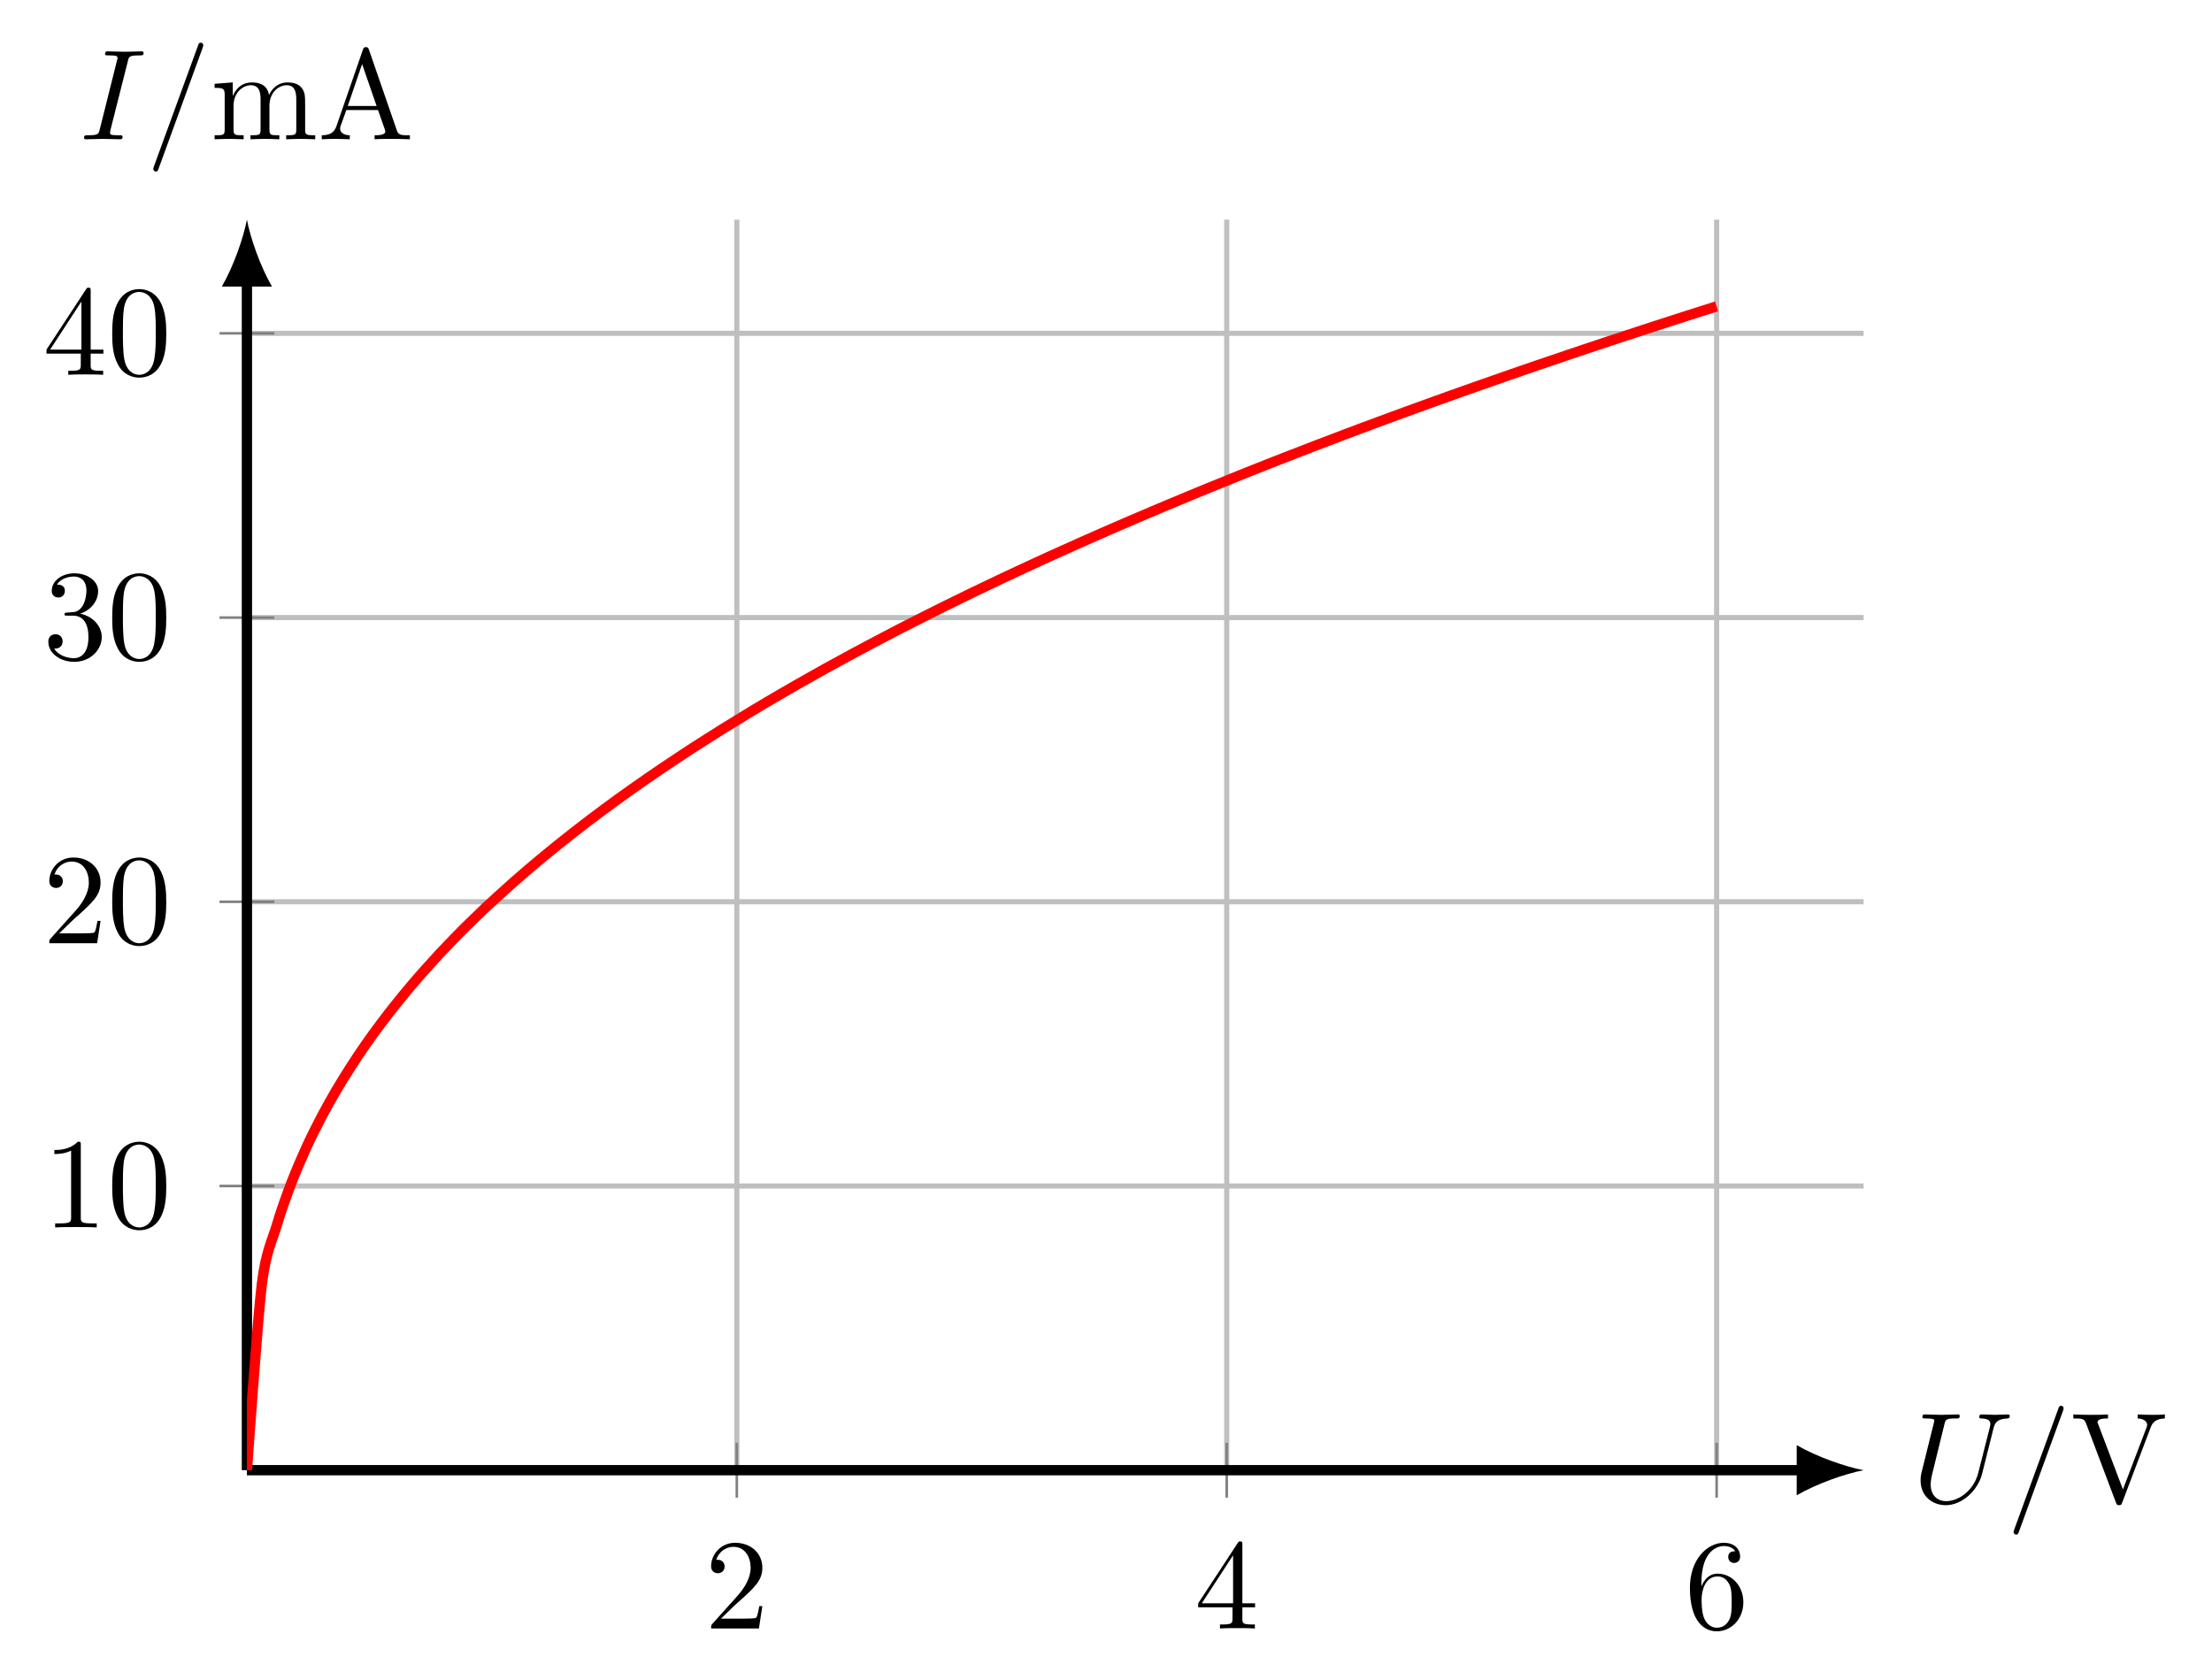
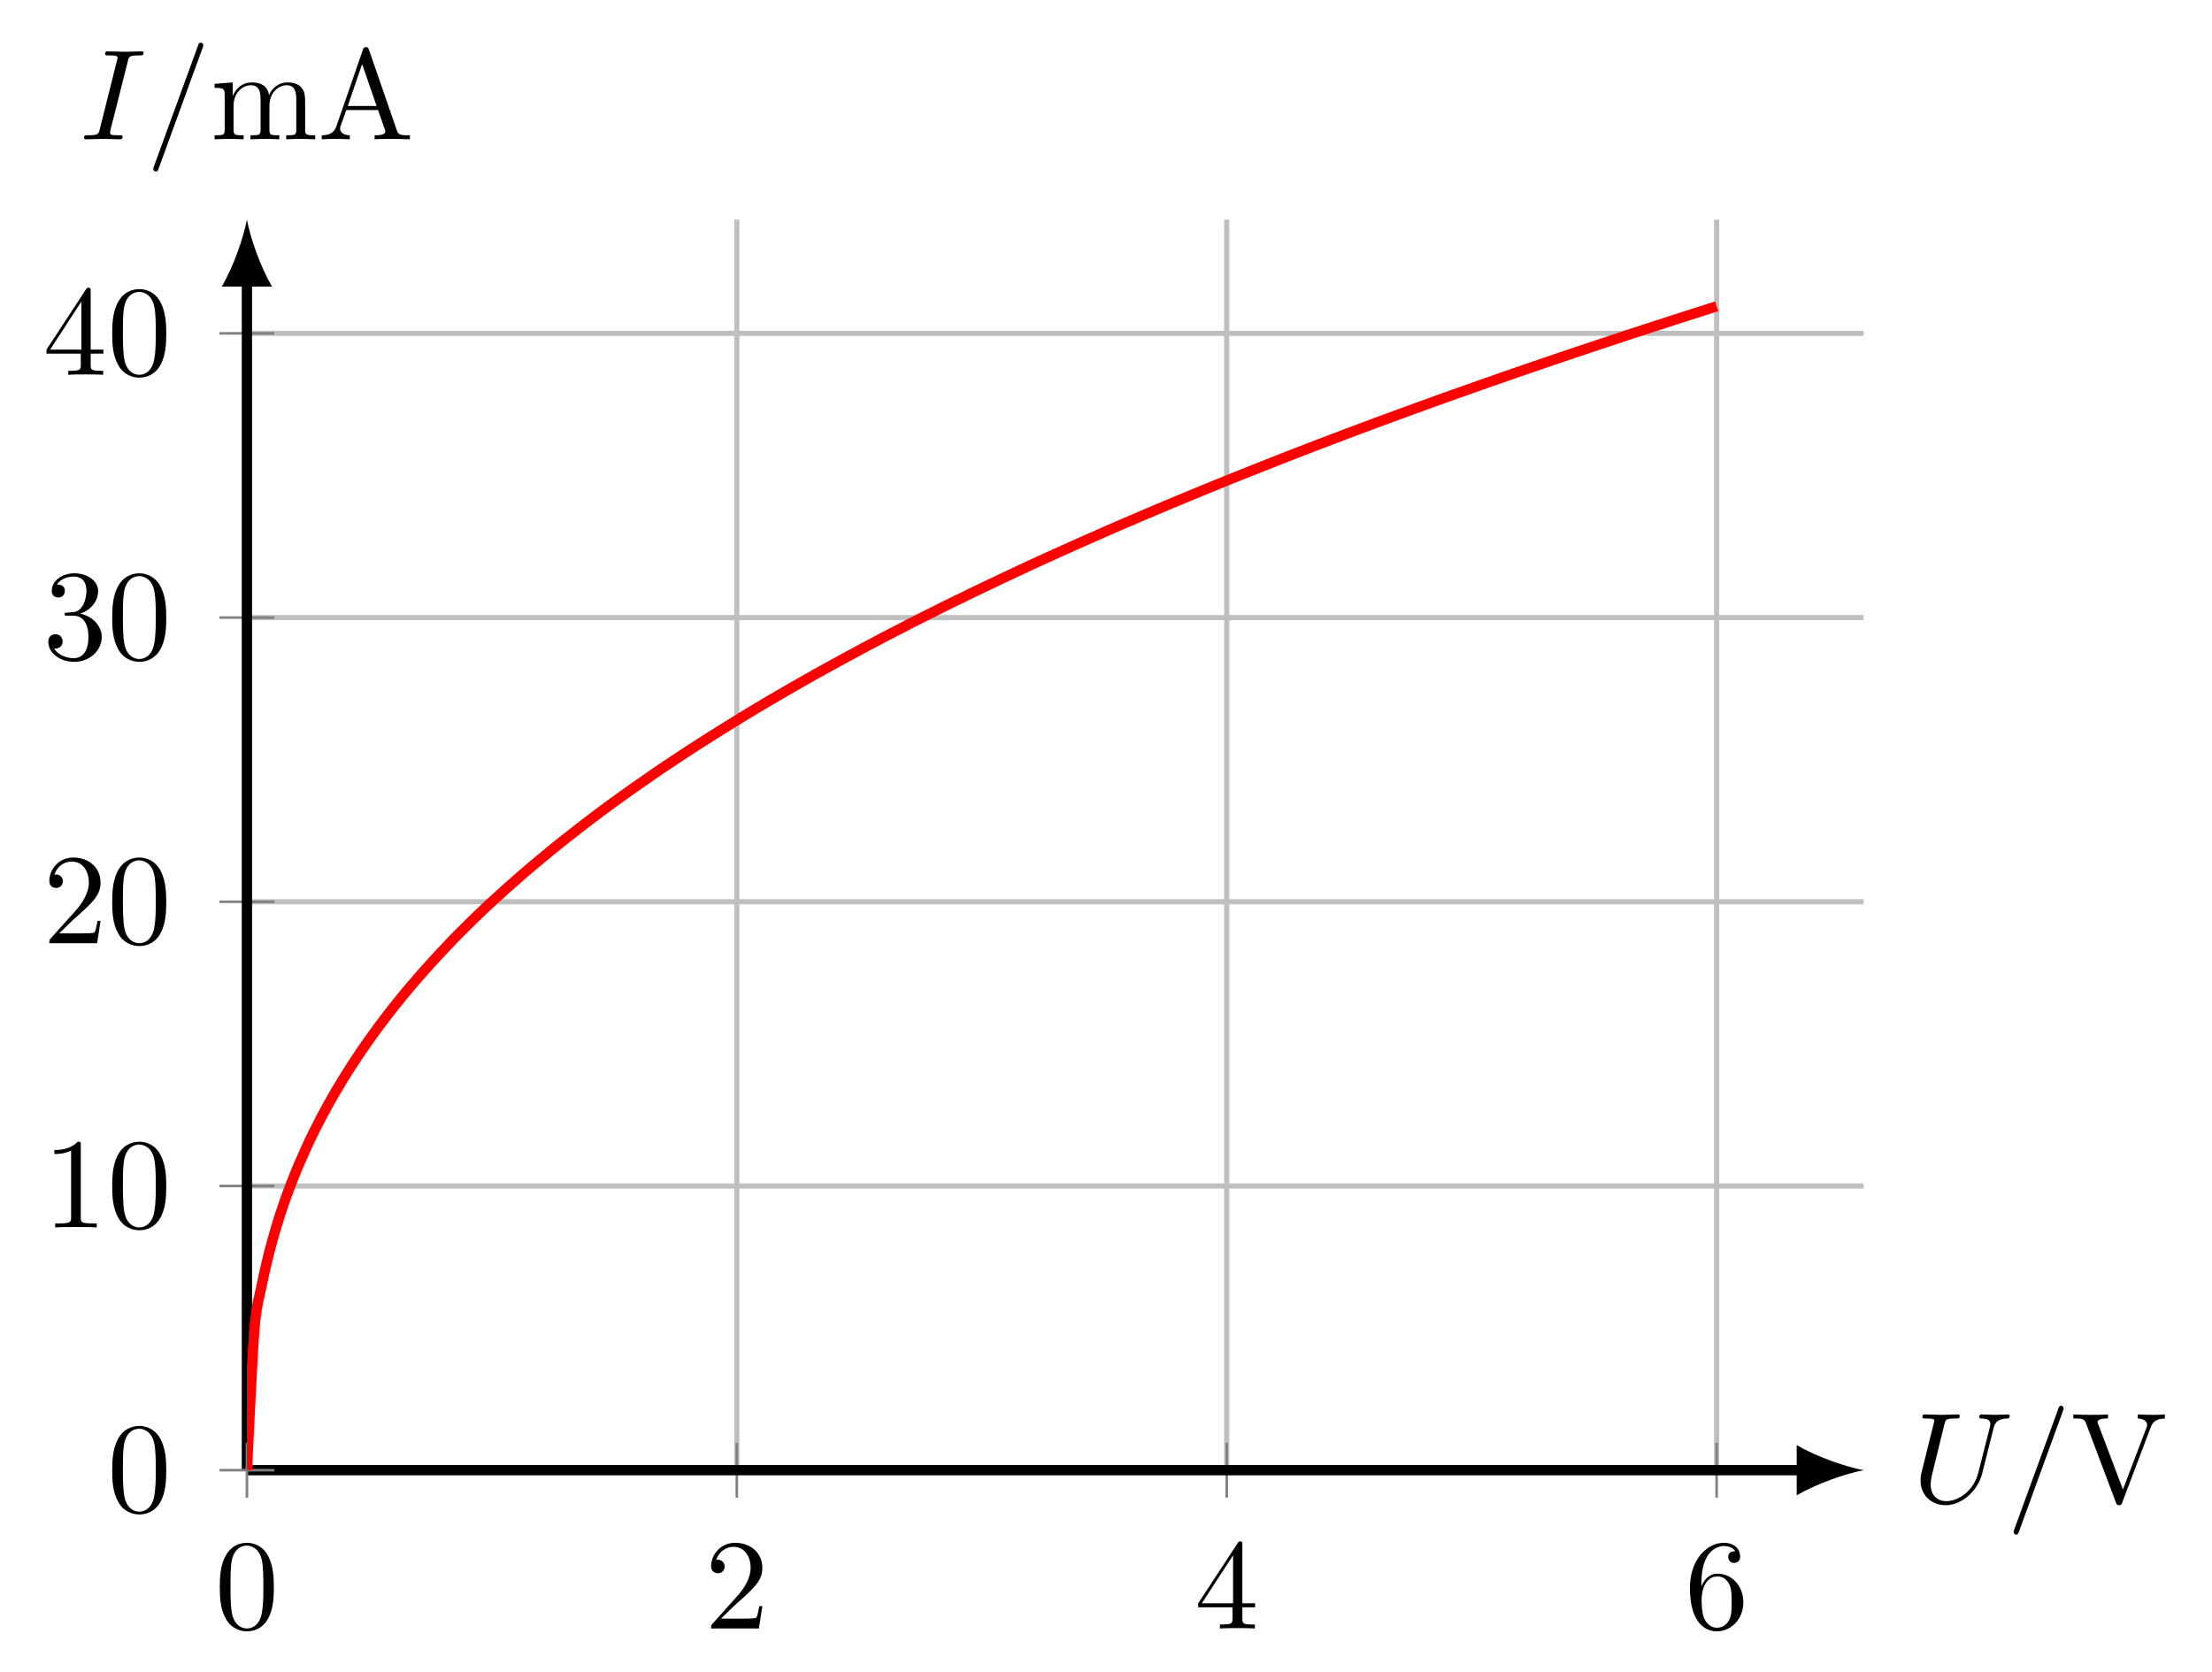
<svg xmlns="http://www.w3.org/2000/svg" xmlns:xlink="http://www.w3.org/1999/xlink" width="171.364pt" height="129.502pt" viewBox="0 0 171.364 129.502" version="1.1">
  <defs>
    <g>
      <symbol overflow="visible" id="glyph0-0">
        <path style="stroke:none;" d="" />
      </symbol>
      <symbol overflow="visible" id="glyph0-1">
        <path style="stroke:none;" d="M 1.266 -0.766 L 2.328 -1.797 C 3.875 -3.172 4.469 -3.703 4.469 -4.703 C 4.469 -5.844 3.578 -6.641 2.359 -6.641 C 1.234 -6.641 0.5 -5.719 0.5 -4.828 C 0.5 -4.281 1 -4.281 1.031 -4.281 C 1.203 -4.281 1.547 -4.391 1.547 -4.812 C 1.547 -5.062 1.359 -5.328 1.016 -5.328 C 0.938 -5.328 0.922 -5.328 0.891 -5.312 C 1.109 -5.969 1.656 -6.328 2.234 -6.328 C 3.141 -6.328 3.562 -5.516 3.562 -4.703 C 3.562 -3.906 3.078 -3.125 2.516 -2.5 L 0.609 -0.375 C 0.5 -0.266 0.5 -0.234 0.5 0 L 4.203 0 L 4.469 -1.734 L 4.234 -1.734 C 4.172 -1.438 4.109 -1 4 -0.844 C 3.938 -0.766 3.281 -0.766 3.062 -0.766 Z M 1.266 -0.766 " />
      </symbol>
      <symbol overflow="visible" id="glyph0-2">
        <path style="stroke:none;" d="M 2.938 -1.641 L 2.938 -0.781 C 2.938 -0.422 2.906 -0.312 2.172 -0.312 L 1.969 -0.312 L 1.969 0 C 2.375 -0.031 2.891 -0.031 3.312 -0.031 C 3.734 -0.031 4.25 -0.031 4.672 0 L 4.672 -0.312 L 4.453 -0.312 C 3.719 -0.312 3.703 -0.422 3.703 -0.781 L 3.703 -1.641 L 4.688 -1.641 L 4.688 -1.953 L 3.703 -1.953 L 3.703 -6.484 C 3.703 -6.688 3.703 -6.75 3.531 -6.75 C 3.453 -6.75 3.422 -6.75 3.344 -6.625 L 0.281 -1.953 L 0.281 -1.641 Z M 2.984 -1.953 L 0.562 -1.953 L 2.984 -5.672 Z M 2.984 -1.953 " />
      </symbol>
      <symbol overflow="visible" id="glyph0-3">
        <path style="stroke:none;" d="M 1.312 -3.266 L 1.312 -3.516 C 1.312 -6.031 2.547 -6.391 3.062 -6.391 C 3.297 -6.391 3.719 -6.328 3.938 -5.984 C 3.781 -5.984 3.391 -5.984 3.391 -5.547 C 3.391 -5.234 3.625 -5.078 3.844 -5.078 C 4 -5.078 4.312 -5.172 4.312 -5.562 C 4.312 -6.156 3.875 -6.641 3.047 -6.641 C 1.766 -6.641 0.422 -5.359 0.422 -3.156 C 0.422 -0.484 1.578 0.219 2.5 0.219 C 3.609 0.219 4.562 -0.719 4.562 -2.031 C 4.562 -3.297 3.672 -4.25 2.562 -4.25 C 1.891 -4.25 1.516 -3.75 1.312 -3.266 Z M 2.5 -0.062 C 1.875 -0.062 1.578 -0.656 1.516 -0.812 C 1.328 -1.281 1.328 -2.078 1.328 -2.25 C 1.328 -3.031 1.656 -4.031 2.547 -4.031 C 2.719 -4.031 3.172 -4.031 3.484 -3.406 C 3.656 -3.047 3.656 -2.531 3.656 -2.047 C 3.656 -1.562 3.656 -1.062 3.484 -0.703 C 3.188 -0.109 2.734 -0.062 2.5 -0.062 Z M 2.5 -0.062 " />
      </symbol>
      <symbol overflow="visible" id="glyph0-4">
        <path style="stroke:none;" d="M 2.938 -6.375 C 2.938 -6.625 2.938 -6.641 2.703 -6.641 C 2.078 -6 1.203 -6 0.891 -6 L 0.891 -5.688 C 1.094 -5.688 1.672 -5.688 2.188 -5.953 L 2.188 -0.781 C 2.188 -0.422 2.156 -0.312 1.266 -0.312 L 0.953 -0.312 L 0.953 0 C 1.297 -0.031 2.156 -0.031 2.562 -0.031 C 2.953 -0.031 3.828 -0.031 4.172 0 L 4.172 -0.312 L 3.859 -0.312 C 2.953 -0.312 2.938 -0.422 2.938 -0.781 Z M 2.938 -6.375 " />
      </symbol>
      <symbol overflow="visible" id="glyph0-5">
        <path style="stroke:none;" d="M 4.578 -3.188 C 4.578 -3.984 4.531 -4.781 4.188 -5.516 C 3.734 -6.484 2.906 -6.641 2.5 -6.641 C 1.891 -6.641 1.172 -6.375 0.75 -5.453 C 0.438 -4.766 0.391 -3.984 0.391 -3.188 C 0.391 -2.438 0.422 -1.547 0.844 -0.781 C 1.266 0.016 2 0.219 2.484 0.219 C 3.016 0.219 3.781 0.016 4.219 -0.938 C 4.531 -1.625 4.578 -2.406 4.578 -3.188 Z M 2.484 0 C 2.094 0 1.5 -0.25 1.328 -1.203 C 1.219 -1.797 1.219 -2.719 1.219 -3.312 C 1.219 -3.953 1.219 -4.609 1.297 -5.141 C 1.484 -6.328 2.234 -6.422 2.484 -6.422 C 2.812 -6.422 3.469 -6.234 3.656 -5.25 C 3.766 -4.688 3.766 -3.938 3.766 -3.312 C 3.766 -2.562 3.766 -1.891 3.656 -1.25 C 3.5 -0.297 2.938 0 2.484 0 Z M 2.484 0 " />
      </symbol>
      <symbol overflow="visible" id="glyph0-6">
        <path style="stroke:none;" d="M 2.891 -3.516 C 3.703 -3.781 4.281 -4.469 4.281 -5.266 C 4.281 -6.078 3.406 -6.641 2.453 -6.641 C 1.453 -6.641 0.688 -6.047 0.688 -5.281 C 0.688 -4.953 0.906 -4.766 1.203 -4.766 C 1.5 -4.766 1.703 -4.984 1.703 -5.281 C 1.703 -5.766 1.234 -5.766 1.094 -5.766 C 1.391 -6.266 2.047 -6.391 2.406 -6.391 C 2.828 -6.391 3.375 -6.172 3.375 -5.281 C 3.375 -5.156 3.344 -4.578 3.094 -4.141 C 2.797 -3.656 2.453 -3.625 2.203 -3.625 C 2.125 -3.609 1.891 -3.594 1.812 -3.594 C 1.734 -3.578 1.672 -3.562 1.672 -3.469 C 1.672 -3.359 1.734 -3.359 1.906 -3.359 L 2.344 -3.359 C 3.156 -3.359 3.531 -2.688 3.531 -1.703 C 3.531 -0.344 2.844 -0.062 2.406 -0.062 C 1.969 -0.062 1.219 -0.234 0.875 -0.812 C 1.219 -0.766 1.531 -0.984 1.531 -1.359 C 1.531 -1.719 1.266 -1.922 0.984 -1.922 C 0.734 -1.922 0.422 -1.781 0.422 -1.344 C 0.422 -0.438 1.344 0.219 2.438 0.219 C 3.656 0.219 4.562 -0.688 4.562 -1.703 C 4.562 -2.516 3.922 -3.297 2.891 -3.516 Z M 2.891 -3.516 " />
      </symbol>
      <symbol overflow="visible" id="glyph0-7">
        <path style="stroke:none;" d="M 6.188 -5.828 C 6.328 -6.203 6.594 -6.484 7.281 -6.5 L 7.281 -6.812 C 6.969 -6.781 6.562 -6.781 6.312 -6.781 C 6.016 -6.781 5.438 -6.797 5.172 -6.812 L 5.172 -6.5 C 5.688 -6.484 5.906 -6.234 5.906 -6 C 5.906 -5.922 5.875 -5.859 5.859 -5.797 L 4.031 -1 L 2.125 -6.031 C 2.062 -6.172 2.062 -6.188 2.062 -6.203 C 2.062 -6.5 2.625 -6.5 2.875 -6.5 L 2.875 -6.812 C 2.516 -6.781 1.828 -6.781 1.453 -6.781 C 0.984 -6.781 0.547 -6.797 0.188 -6.812 L 0.188 -6.5 C 0.844 -6.5 1.031 -6.5 1.172 -6.125 L 3.484 0 C 3.547 0.188 3.594 0.219 3.734 0.219 C 3.891 0.219 3.922 0.172 3.969 0.031 Z M 6.188 -5.828 " />
      </symbol>
      <symbol overflow="visible" id="glyph0-8">
        <path style="stroke:none;" d="M 1.094 -3.422 L 1.094 -0.75 C 1.094 -0.312 0.984 -0.312 0.312 -0.312 L 0.312 0 C 0.672 -0.016 1.172 -0.031 1.453 -0.031 C 1.703 -0.031 2.219 -0.016 2.562 0 L 2.562 -0.312 C 1.891 -0.312 1.781 -0.312 1.781 -0.75 L 1.781 -2.594 C 1.781 -3.625 2.5 -4.188 3.125 -4.188 C 3.766 -4.188 3.875 -3.656 3.875 -3.078 L 3.875 -0.75 C 3.875 -0.312 3.766 -0.312 3.094 -0.312 L 3.094 0 C 3.438 -0.016 3.953 -0.031 4.219 -0.031 C 4.469 -0.031 5 -0.016 5.328 0 L 5.328 -0.312 C 4.672 -0.312 4.562 -0.312 4.562 -0.75 L 4.562 -2.594 C 4.562 -3.625 5.266 -4.188 5.906 -4.188 C 6.531 -4.188 6.641 -3.656 6.641 -3.078 L 6.641 -0.75 C 6.641 -0.312 6.531 -0.312 5.859 -0.312 L 5.859 0 C 6.203 -0.016 6.719 -0.031 6.984 -0.031 C 7.25 -0.031 7.766 -0.016 8.109 0 L 8.109 -0.312 C 7.594 -0.312 7.344 -0.312 7.328 -0.609 L 7.328 -2.516 C 7.328 -3.375 7.328 -3.672 7.016 -4.031 C 6.875 -4.203 6.547 -4.406 5.969 -4.406 C 5.141 -4.406 4.688 -3.812 4.531 -3.422 C 4.391 -4.297 3.656 -4.406 3.203 -4.406 C 2.469 -4.406 2 -3.984 1.719 -3.359 L 1.719 -4.406 L 0.312 -4.297 L 0.312 -3.984 C 1.016 -3.984 1.094 -3.922 1.094 -3.422 Z M 1.094 -3.422 " />
      </symbol>
      <symbol overflow="visible" id="glyph0-9">
        <path style="stroke:none;" d="M 3.969 -6.938 C 3.922 -7.062 3.891 -7.141 3.734 -7.141 C 3.578 -7.141 3.547 -7.078 3.5 -6.938 L 1.438 -0.984 C 1.25 -0.469 0.859 -0.312 0.312 -0.312 L 0.312 0 C 0.547 -0.016 0.984 -0.031 1.328 -0.031 C 1.641 -0.031 2.156 -0.016 2.484 0 L 2.484 -0.312 C 1.984 -0.312 1.734 -0.562 1.734 -0.812 C 1.734 -0.844 1.75 -0.953 1.75 -0.969 L 2.219 -2.266 L 4.672 -2.266 L 5.203 -0.75 C 5.219 -0.703 5.234 -0.641 5.234 -0.609 C 5.234 -0.312 4.672 -0.312 4.406 -0.312 L 4.406 0 C 4.766 -0.031 5.469 -0.031 5.844 -0.031 C 6.266 -0.031 6.734 -0.016 7.141 0 L 7.141 -0.312 L 6.969 -0.312 C 6.375 -0.312 6.234 -0.375 6.125 -0.703 Z M 3.438 -5.828 L 4.562 -2.578 L 2.328 -2.578 Z M 3.438 -5.828 " />
      </symbol>
      <symbol overflow="visible" id="glyph1-0">
        <path style="stroke:none;" d="" />
      </symbol>
      <symbol overflow="visible" id="glyph1-1">
        <path style="stroke:none;" d="M 6.328 -5.766 C 6.438 -6.172 6.609 -6.469 7.406 -6.5 C 7.453 -6.5 7.578 -6.516 7.578 -6.703 C 7.578 -6.703 7.578 -6.812 7.453 -6.812 C 7.125 -6.812 6.766 -6.781 6.438 -6.781 C 6.094 -6.781 5.719 -6.812 5.391 -6.812 C 5.328 -6.812 5.219 -6.812 5.219 -6.609 C 5.219 -6.5 5.312 -6.5 5.391 -6.5 C 5.969 -6.484 6.078 -6.281 6.078 -6.062 C 6.078 -6.031 6.047 -5.875 6.047 -5.859 L 5.141 -2.297 C 4.812 -0.953 3.656 -0.094 2.656 -0.094 C 1.984 -0.094 1.453 -0.531 1.453 -1.391 C 1.453 -1.406 1.453 -1.719 1.562 -2.156 L 2.516 -6.047 C 2.609 -6.406 2.625 -6.5 3.359 -6.5 C 3.625 -6.5 3.703 -6.5 3.703 -6.703 C 3.703 -6.812 3.594 -6.812 3.562 -6.812 C 3.281 -6.812 2.562 -6.781 2.281 -6.781 C 2 -6.781 1.281 -6.812 1 -6.812 C 0.922 -6.812 0.812 -6.812 0.812 -6.609 C 0.812 -6.5 0.891 -6.5 1.094 -6.5 C 1.109 -6.5 1.297 -6.5 1.469 -6.484 C 1.641 -6.453 1.734 -6.453 1.734 -6.312 C 1.734 -6.266 1.625 -5.844 1.562 -5.609 L 1.344 -4.734 C 1.25 -4.344 0.781 -2.469 0.734 -2.266 C 0.672 -2 0.672 -1.844 0.672 -1.688 C 0.672 -0.484 1.578 0.219 2.625 0.219 C 3.875 0.219 5.109 -0.906 5.438 -2.219 Z M 6.328 -5.766 " />
      </symbol>
      <symbol overflow="visible" id="glyph1-2">
        <path style="stroke:none;" d="M 4.375 -7.094 C 4.422 -7.234 4.422 -7.266 4.422 -7.281 C 4.422 -7.391 4.344 -7.484 4.234 -7.484 C 4.156 -7.484 4.094 -7.453 4.062 -7.391 L 0.594 2.109 C 0.547 2.25 0.547 2.281 0.547 2.297 C 0.547 2.406 0.641 2.5 0.75 2.5 C 0.875 2.5 0.906 2.422 0.969 2.25 Z M 4.375 -7.094 " />
      </symbol>
      <symbol overflow="visible" id="glyph1-3">
        <path style="stroke:none;" d="M 3.734 -6.047 C 3.812 -6.406 3.844 -6.5 4.641 -6.5 C 4.875 -6.5 4.953 -6.5 4.953 -6.688 C 4.953 -6.812 4.844 -6.812 4.812 -6.812 C 4.516 -6.812 3.781 -6.781 3.484 -6.781 C 3.188 -6.781 2.469 -6.812 2.156 -6.812 C 2.094 -6.812 1.969 -6.812 1.969 -6.609 C 1.969 -6.5 2.047 -6.5 2.25 -6.5 C 2.656 -6.5 2.938 -6.5 2.938 -6.312 C 2.938 -6.266 2.938 -6.234 2.906 -6.156 L 1.562 -0.781 C 1.469 -0.406 1.453 -0.312 0.656 -0.312 C 0.422 -0.312 0.344 -0.312 0.344 -0.109 C 0.344 0 0.453 0 0.484 0 C 0.781 0 1.5 -0.031 1.797 -0.031 C 2.094 -0.031 2.828 0 3.125 0 C 3.203 0 3.328 0 3.328 -0.188 C 3.328 -0.312 3.25 -0.312 3.031 -0.312 C 2.844 -0.312 2.797 -0.312 2.609 -0.328 C 2.391 -0.344 2.359 -0.391 2.359 -0.5 C 2.359 -0.578 2.375 -0.656 2.391 -0.734 Z M 3.734 -6.047 " />
      </symbol>
    </g>
    <clipPath id="clip1">
      <path d="M 19.129 17.02 L 144.375 17.02 L 144.375 113.914 L 19.129 113.914 Z M 19.129 17.02 " />
    </clipPath>
  </defs>
  <g id="surface1">
    <path style="fill:none;stroke-width:0.399;stroke-linecap:butt;stroke-linejoin:miter;stroke:rgb(75%,75%,75%);stroke-opacity:1;stroke-miterlimit:10;" d="M 37.954 0.002 L 37.954 96.896 M 75.907 0.002 L 75.907 96.896 M 113.86 0.002 L 113.86 96.896 " transform="matrix(1,0,0,-1,19.128,113.916)" />
    <path style="fill:none;stroke-width:0.399;stroke-linecap:butt;stroke-linejoin:miter;stroke:rgb(75%,75%,75%);stroke-opacity:1;stroke-miterlimit:10;" d="M 0.001 22.021 L 125.247 22.021 M 0.001 44.045 L 125.247 44.045 M 0.001 66.064 L 125.247 66.064 M 0.001 88.088 L 125.247 88.088 " transform="matrix(1,0,0,-1,19.128,113.916)" />
    <path style="fill:none;stroke-width:0.199;stroke-linecap:butt;stroke-linejoin:miter;stroke:rgb(50%,50%,50%);stroke-opacity:1;stroke-miterlimit:10;" d="M 37.954 -2.127 L 37.954 2.127 M 75.907 -2.127 L 75.907 2.127 M 113.86 -2.127 L 113.86 2.127 " transform="matrix(1,0,0,-1,19.128,113.916)" />
    <path style="fill:none;stroke-width:0.199;stroke-linecap:butt;stroke-linejoin:miter;stroke:rgb(50%,50%,50%);stroke-opacity:1;stroke-miterlimit:10;" d="M -2.124 22.021 L 2.126 22.021 M -2.124 44.045 L 2.126 44.045 M -2.124 66.064 L 2.126 66.064 M -2.124 88.088 L 2.126 88.088 " transform="matrix(1,0,0,-1,19.128,113.916)" />
    <path style="fill:none;stroke-width:0.797;stroke-linecap:butt;stroke-linejoin:miter;stroke:rgb(0%,0%,0%);stroke-opacity:1;stroke-miterlimit:10;" d="M 0.001 0.002 L 120.583 0.002 " transform="matrix(1,0,0,-1,19.128,113.916)" />
    <path style=" stroke:none;fill-rule:nonzero;fill:rgb(0%,0%,0%);fill-opacity:1;" d="M 144.375 113.914 C 142.992 113.656 140.746 112.879 139.191 111.973 L 139.191 115.859 C 140.746 114.953 142.992 114.176 144.375 113.914 " />
    <path style="fill:none;stroke-width:0.797;stroke-linecap:butt;stroke-linejoin:miter;stroke:rgb(0%,0%,0%);stroke-opacity:1;stroke-miterlimit:10;" d="M 0.001 0.002 L 0.001 92.232 " transform="matrix(1,0,0,-1,19.128,113.916)" />
    <path style=" stroke:none;fill-rule:nonzero;fill:rgb(0%,0%,0%);fill-opacity:1;" d="M 19.129 17.02 C 18.867 18.402 18.094 20.648 17.184 22.203 L 21.07 22.203 C 20.164 20.648 19.387 18.402 19.129 17.02 " />
    <g style="fill:rgb(0%,0%,0%);fill-opacity:1;">
      <use xlink:href="#glyph0-1" x="54.59" y="126.181" />
    </g>
    <g style="fill:rgb(0%,0%,0%);fill-opacity:1;">
      <use xlink:href="#glyph0-2" x="92.543" y="126.181" />
    </g>
    <g style="fill:rgb(0%,0%,0%);fill-opacity:1;">
      <use xlink:href="#glyph0-3" x="130.496" y="126.181" />
    </g>
    <g style="fill:rgb(0%,0%,0%);fill-opacity:1;">
      <use xlink:href="#glyph0-4" x="3.321" y="95.105" />
      <use xlink:href="#glyph0-5" x="8.302" y="95.105" />
    </g>
    <g style="fill:rgb(0%,0%,0%);fill-opacity:1;">
      <use xlink:href="#glyph0-1" x="3.321" y="73.084" />
      <use xlink:href="#glyph0-5" x="8.302" y="73.084" />
    </g>
    <g style="fill:rgb(0%,0%,0%);fill-opacity:1;">
      <use xlink:href="#glyph0-6" x="3.321" y="51.062" />
      <use xlink:href="#glyph0-5" x="8.302" y="51.062" />
    </g>
    <g style="fill:rgb(0%,0%,0%);fill-opacity:1;">
      <use xlink:href="#glyph0-2" x="3.321" y="29.041" />
      <use xlink:href="#glyph0-5" x="8.302" y="29.041" />
    </g>
+     <path style="fill:none;stroke-width:0.199;stroke-linecap:butt;stroke-linejoin:miter;stroke:rgb(50%,50%,50%);stroke-opacity:1;stroke-miterlimit:10;" d="M 0.001 -2.127 L 0.001 2.127 " transform="matrix(1,0,0,-1,19.128,113.916)" />
+     <g style="fill:rgb(0%,0%,0%);fill-opacity:1;">
+       <use xlink:href="#glyph0-5" x="16.637" y="126.181" />
+     </g>
+     <path style="fill:none;stroke-width:0.199;stroke-linecap:butt;stroke-linejoin:miter;stroke:rgb(50%,50%,50%);stroke-opacity:1;stroke-miterlimit:10;" d="M -2.124 0.002 L 2.126 0.002 " transform="matrix(1,0,0,-1,19.128,113.916)" />
+     <g style="fill:rgb(0%,0%,0%);fill-opacity:1;">
+       <use xlink:href="#glyph0-5" x="8.302" y="117.126" />
+     </g>
    <g clip-path="url(#clip1)" clip-rule="nonzero">
-       <path style="fill:none;stroke-width:0.797;stroke-linecap:butt;stroke-linejoin:miter;stroke:rgb(100%,0%,0%);stroke-opacity:1;stroke-miterlimit:10;" d="M 0.001 0.002 C 0.001 0.002 0.829 11.725 1.149 14.354 C 1.47 16.979 1.981 17.838 2.302 18.939 C 2.618 20.037 3.13 21.436 3.45 22.275 C 3.77 23.115 4.282 24.291 4.599 24.99 C 4.919 25.693 5.431 26.717 5.751 27.326 C 6.071 27.936 6.583 28.846 6.899 29.393 C 7.22 29.939 7.731 30.764 8.052 31.26 C 8.368 31.756 8.88 32.521 9.2 32.978 C 9.52 33.439 10.032 34.143 10.352 34.568 C 10.669 34.994 11.181 35.654 11.501 36.053 C 11.821 36.455 12.333 37.076 12.649 37.455 C 12.97 37.834 13.481 38.42 13.802 38.779 C 14.122 39.139 14.634 39.701 14.95 40.045 C 15.27 40.389 15.782 40.92 16.102 41.248 C 16.419 41.576 16.931 42.088 17.251 42.4 C 17.571 42.717 18.083 43.209 18.399 43.51 C 18.72 43.814 19.231 44.283 19.552 44.572 C 19.872 44.861 20.384 45.322 20.7 45.603 C 21.02 45.885 21.532 46.326 21.852 46.6 C 22.169 46.869 22.681 47.299 23.001 47.564 C 23.321 47.826 23.833 48.244 24.153 48.502 C 24.47 48.76 24.981 49.162 25.302 49.412 C 25.622 49.662 26.134 50.057 26.45 50.299 C 26.77 50.541 27.282 50.924 27.602 51.162 C 27.923 51.396 28.434 51.771 28.751 52.006 C 29.071 52.236 29.583 52.603 29.903 52.826 C 30.22 53.053 30.731 53.412 31.052 53.631 C 31.372 53.85 31.884 54.201 32.204 54.416 C 32.52 54.631 33.032 54.971 33.352 55.182 C 33.673 55.396 34.184 55.732 34.501 55.939 C 34.821 56.146 35.333 56.475 35.653 56.674 C 35.97 56.877 36.481 57.201 36.802 57.4 C 37.122 57.6 37.634 57.912 37.954 58.107 C 38.27 58.307 38.782 58.619 39.102 58.811 C 39.423 59.006 39.934 59.311 40.251 59.498 C 40.571 59.686 41.083 59.986 41.403 60.17 C 41.724 60.357 42.235 60.65 42.552 60.834 C 42.872 61.014 43.384 61.307 43.704 61.486 C 44.02 61.666 44.532 61.951 44.852 62.131 C 45.173 62.307 45.684 62.588 46.005 62.76 C 46.321 62.936 46.833 63.213 47.153 63.385 C 47.474 63.557 47.985 63.83 48.302 63.998 C 48.622 64.166 49.134 64.436 49.454 64.603 C 49.774 64.771 50.286 65.037 50.602 65.201 C 50.923 65.365 51.434 65.627 51.755 65.787 C 52.071 65.951 52.583 66.209 52.903 66.369 C 53.224 66.529 53.735 66.783 54.052 66.943 C 54.372 67.1 54.884 67.35 55.204 67.506 C 55.524 67.662 56.036 67.912 56.352 68.068 C 56.673 68.221 57.184 68.467 57.505 68.619 C 57.821 68.771 58.333 69.014 58.653 69.166 C 58.974 69.314 59.485 69.557 59.806 69.705 C 60.122 69.853 60.634 70.088 60.954 70.236 C 61.274 70.381 61.786 70.619 62.102 70.764 C 62.423 70.912 62.934 71.143 63.255 71.283 C 63.575 71.428 64.087 71.658 64.403 71.799 C 64.724 71.943 65.235 72.17 65.556 72.311 C 65.872 72.451 66.384 72.674 66.704 72.814 C 67.024 72.955 67.536 73.178 67.856 73.314 C 68.173 73.455 68.684 73.674 69.005 73.807 C 69.325 73.943 69.837 74.158 70.153 74.295 C 70.474 74.432 70.985 74.65 71.306 74.783 C 71.622 74.916 72.138 75.127 72.454 75.26 C 72.774 75.393 73.286 75.607 73.606 75.74 C 73.923 75.873 74.434 76.08 74.755 76.209 C 75.075 76.338 75.587 76.545 75.903 76.674 C 76.224 76.803 76.735 77.014 77.056 77.143 C 77.376 77.271 77.888 77.475 78.204 77.6 C 78.524 77.725 79.036 77.932 79.356 78.057 C 79.673 78.182 80.184 78.381 80.505 78.506 C 80.825 78.631 81.337 78.83 81.657 78.951 C 81.974 79.076 82.485 79.271 82.806 79.396 C 83.126 79.518 83.638 79.713 83.954 79.834 C 84.274 79.955 84.786 80.15 85.106 80.271 C 85.427 80.393 85.938 80.584 86.255 80.705 C 86.575 80.822 87.087 81.014 87.407 81.131 C 87.724 81.248 88.235 81.439 88.556 81.557 C 88.876 81.674 89.388 81.861 89.704 81.978 C 90.024 82.096 90.536 82.283 90.856 82.396 C 91.177 82.514 91.688 82.697 92.005 82.814 C 92.325 82.928 92.837 83.111 93.157 83.225 C 93.474 83.338 93.985 83.521 94.306 83.635 C 94.626 83.748 95.138 83.928 95.458 84.041 C 95.774 84.154 96.286 84.334 96.606 84.443 C 96.927 84.557 97.438 84.736 97.755 84.846 C 98.075 84.955 98.587 85.135 98.907 85.244 C 99.227 85.353 99.739 85.529 100.056 85.639 C 100.376 85.748 100.888 85.92 101.208 86.029 C 101.524 86.139 102.036 86.311 102.356 86.42 C 102.677 86.529 103.188 86.701 103.509 86.807 C 103.825 86.916 104.337 87.084 104.657 87.193 C 104.977 87.299 105.489 87.467 105.806 87.572 C 106.126 87.678 106.638 87.846 106.958 87.951 C 107.274 88.057 107.79 88.225 108.106 88.33 C 108.427 88.436 108.938 88.603 109.259 88.705 C 109.575 88.811 110.087 88.971 110.407 89.076 C 110.727 89.178 111.239 89.342 111.556 89.447 C 111.876 89.549 112.388 89.713 112.708 89.814 C 113.028 89.916 113.856 90.178 113.856 90.178 " transform="matrix(1,0,0,-1,19.128,113.916)" />
+       <path style="fill:none;stroke-width:0.797;stroke-linecap:butt;stroke-linejoin:miter;stroke:rgb(100%,0%,0%);stroke-opacity:1;stroke-miterlimit:10;" d="M 0.001 0.002 C 0.001 0.002 0.415 8.865 0.571 10.854 C 0.731 12.842 0.985 13.49 1.145 14.322 C 1.302 15.154 1.56 16.209 1.716 16.846 C 1.876 17.482 2.13 18.373 2.29 18.904 C 2.446 19.432 2.7 20.205 2.86 20.666 C 3.02 21.127 3.274 21.814 3.434 22.229 C 3.591 22.643 3.845 23.268 4.005 23.643 C 4.165 24.018 4.419 24.592 4.579 24.939 C 4.735 25.287 4.989 25.822 5.149 26.146 C 5.309 26.471 5.563 26.967 5.72 27.268 C 5.88 27.572 6.134 28.045 6.294 28.33 C 6.454 28.615 6.708 29.061 6.864 29.33 C 7.024 29.604 7.278 30.025 7.438 30.287 C 7.599 30.545 7.852 30.951 8.009 31.197 C 8.169 31.447 8.423 31.834 8.583 32.072 C 8.743 32.307 8.997 32.678 9.153 32.908 C 9.313 33.139 9.567 33.498 9.727 33.717 C 9.884 33.939 10.142 34.287 10.298 34.498 C 10.458 34.709 10.712 35.045 10.872 35.252 C 11.028 35.459 11.286 35.783 11.442 35.982 C 11.602 36.182 11.856 36.498 12.017 36.693 C 12.173 36.885 12.431 37.189 12.587 37.381 C 12.747 37.568 13.001 37.865 13.161 38.049 C 13.317 38.232 13.571 38.521 13.731 38.701 C 13.892 38.881 14.145 39.166 14.306 39.338 C 14.462 39.514 14.716 39.791 14.876 39.963 C 15.036 40.131 15.29 40.404 15.45 40.572 C 15.606 40.74 15.86 41.006 16.02 41.17 C 16.181 41.33 16.434 41.592 16.591 41.748 C 16.751 41.908 17.005 42.162 17.165 42.318 C 17.325 42.475 17.579 42.725 17.735 42.877 C 17.895 43.029 18.149 43.271 18.309 43.424 C 18.47 43.572 18.724 43.814 18.88 43.963 C 19.04 44.107 19.294 44.338 19.454 44.482 C 19.61 44.627 19.868 44.857 20.024 45.002 C 20.184 45.143 20.438 45.369 20.599 45.51 C 20.755 45.65 21.013 45.873 21.169 46.014 C 21.329 46.15 21.583 46.369 21.743 46.506 C 21.899 46.643 22.157 46.857 22.313 46.99 C 22.474 47.123 22.727 47.338 22.888 47.467 C 23.044 47.6 23.302 47.811 23.458 47.939 C 23.618 48.068 23.872 48.275 24.032 48.404 C 24.188 48.533 24.442 48.736 24.602 48.861 C 24.763 48.99 25.017 49.189 25.177 49.311 C 25.333 49.436 25.587 49.635 25.747 49.76 C 25.907 49.881 26.161 50.076 26.321 50.197 C 26.477 50.318 26.731 50.514 26.892 50.631 C 27.052 50.752 27.306 50.943 27.462 51.061 C 27.622 51.178 27.876 51.365 28.036 51.482 C 28.196 51.6 28.45 51.783 28.606 51.9 C 28.767 52.014 29.02 52.197 29.181 52.314 C 29.341 52.428 29.595 52.607 29.751 52.721 C 29.911 52.834 30.165 53.014 30.325 53.123 C 30.481 53.236 30.739 53.412 30.895 53.521 C 31.056 53.635 31.309 53.811 31.47 53.916 C 31.626 54.025 31.884 54.201 32.04 54.307 C 32.2 54.416 32.454 54.588 32.614 54.693 C 32.77 54.799 33.028 54.967 33.184 55.072 C 33.345 55.178 33.599 55.346 33.759 55.451 C 33.915 55.557 34.169 55.721 34.329 55.826 C 34.489 55.928 34.743 56.092 34.903 56.193 C 35.059 56.295 35.313 56.459 35.474 56.561 C 35.634 56.662 35.888 56.826 36.048 56.924 C 36.204 57.025 36.458 57.186 36.618 57.283 C 36.778 57.385 37.032 57.541 37.192 57.639 C 37.349 57.74 37.602 57.893 37.763 57.99 C 37.923 58.088 38.177 58.248 38.333 58.346 C 38.493 58.443 38.747 58.596 38.907 58.693 C 39.067 58.787 39.321 58.939 39.477 59.037 C 39.638 59.131 39.892 59.283 40.052 59.377 C 40.212 59.471 40.466 59.623 40.622 59.717 C 40.782 59.811 41.036 59.959 41.196 60.049 C 41.352 60.143 41.61 60.291 41.767 60.381 C 41.927 60.475 42.181 60.619 42.341 60.713 C 42.497 60.803 42.755 60.947 42.911 61.037 C 43.071 61.127 43.325 61.271 43.485 61.361 C 43.642 61.451 43.899 61.596 44.056 61.686 C 44.216 61.775 44.47 61.916 44.63 62.002 C 44.786 62.092 45.04 62.232 45.2 62.318 C 45.36 62.408 45.614 62.549 45.774 62.635 C 45.931 62.721 46.184 62.861 46.345 62.947 C 46.505 63.033 46.759 63.17 46.919 63.256 C 47.075 63.342 47.329 63.478 47.489 63.564 C 47.649 63.65 47.903 63.783 48.059 63.869 C 48.22 63.951 48.474 64.088 48.634 64.17 C 48.794 64.256 49.048 64.389 49.204 64.475 C 49.364 64.557 49.618 64.689 49.778 64.771 C 49.938 64.853 50.192 64.986 50.349 65.068 C 50.509 65.15 50.763 65.279 50.923 65.361 C 51.083 65.443 51.337 65.576 51.493 65.658 C 51.653 65.74 51.907 65.865 52.067 65.947 C 52.224 66.029 52.481 66.158 52.638 66.236 C 52.798 66.318 53.052 66.443 53.212 66.521 C 53.368 66.6 53.626 66.728 53.782 66.811 C 53.942 66.889 54.196 67.014 54.356 67.092 C 54.513 67.17 54.77 67.295 54.927 67.373 C 55.087 67.451 55.341 67.576 55.501 67.65 C 55.657 67.728 55.911 67.853 56.071 67.932 C 56.231 68.01 56.485 68.131 56.645 68.205 C 56.802 68.283 57.056 68.408 57.216 68.482 C 57.376 68.557 57.63 68.678 57.79 68.752 C 57.946 68.83 58.2 68.951 58.36 69.025 C 58.52 69.1 58.774 69.221 58.931 69.295 C 59.091 69.369 59.345 69.49 59.505 69.564 C 59.665 69.639 59.919 69.76 60.075 69.83 C 60.235 69.904 60.489 70.025 60.649 70.1 C 60.809 70.17 61.063 70.287 61.22 70.361 C 61.38 70.432 61.634 70.553 61.794 70.623 C 61.95 70.697 62.208 70.811 62.364 70.881 C 62.524 70.955 62.778 71.072 62.938 71.143 C 63.095 71.217 63.352 71.33 63.509 71.4 C 63.669 71.471 63.923 71.588 64.083 71.658 C 64.239 71.728 64.497 71.842 64.653 71.912 C 64.813 71.982 65.067 72.096 65.227 72.166 C 65.384 72.236 65.642 72.35 65.798 72.416 C 65.958 72.486 66.212 72.6 66.372 72.67 C 66.528 72.74 66.782 72.85 66.942 72.92 C 67.102 72.986 67.356 73.1 67.517 73.17 C 67.673 73.236 67.927 73.35 68.087 73.416 C 68.247 73.486 68.501 73.592 68.661 73.658 C 68.817 73.728 69.071 73.842 69.231 73.908 C 69.392 73.975 69.645 74.08 69.802 74.146 C 69.962 74.213 70.216 74.326 70.376 74.393 C 70.536 74.459 70.79 74.564 70.946 74.631 C 71.106 74.697 71.36 74.807 71.52 74.873 C 71.681 74.939 71.934 75.045 72.091 75.111 C 72.251 75.178 72.505 75.283 72.665 75.35 C 72.821 75.416 73.079 75.521 73.235 75.584 C 73.395 75.65 73.649 75.76 73.809 75.822 C 73.966 75.889 74.224 75.99 74.38 76.057 C 74.54 76.123 74.794 76.228 74.954 76.291 C 75.11 76.357 75.368 76.459 75.524 76.521 C 75.684 76.588 75.938 76.693 76.099 76.76 C 76.255 76.822 76.509 76.924 76.669 76.986 C 76.829 77.053 77.083 77.154 77.243 77.217 C 77.399 77.279 77.653 77.381 77.813 77.443 C 77.974 77.506 78.227 77.607 78.388 77.67 C 78.544 77.736 78.798 77.834 78.958 77.896 C 79.118 77.963 79.372 78.061 79.532 78.123 C 79.688 78.186 79.942 78.287 80.102 78.346 C 80.263 78.408 80.517 78.51 80.673 78.572 C 80.833 78.635 81.087 78.732 81.247 78.795 C 81.407 78.857 81.661 78.951 81.817 79.014 C 81.977 79.076 82.231 79.174 82.392 79.236 C 82.552 79.295 82.806 79.393 82.962 79.455 C 83.122 79.518 83.376 79.611 83.536 79.674 C 83.692 79.736 83.95 79.834 84.106 79.893 C 84.267 79.955 84.52 80.049 84.681 80.107 C 84.837 80.17 85.095 80.264 85.251 80.326 C 85.411 80.385 85.665 80.482 85.825 80.541 C 85.981 80.6 86.239 80.693 86.395 80.756 C 86.556 80.814 86.809 80.908 86.97 80.967 C 87.126 81.025 87.38 81.123 87.54 81.182 C 87.7 81.24 87.954 81.334 88.114 81.393 C 88.27 81.451 88.524 81.545 88.684 81.603 C 88.845 81.662 89.099 81.756 89.259 81.814 C 89.415 81.873 89.669 81.963 89.829 82.021 C 89.989 82.08 90.243 82.174 90.399 82.232 C 90.559 82.291 90.813 82.385 90.974 82.439 C 91.134 82.498 91.388 82.592 91.544 82.646 C 91.704 82.705 91.958 82.795 92.118 82.853 C 92.278 82.908 92.532 83.002 92.688 83.061 C 92.849 83.115 93.102 83.209 93.263 83.264 C 93.419 83.322 93.677 83.408 93.833 83.467 C 93.993 83.521 94.247 83.615 94.407 83.67 C 94.563 83.725 94.821 83.818 94.977 83.873 C 95.138 83.928 95.392 84.018 95.552 84.076 C 95.708 84.131 95.966 84.221 96.122 84.275 C 96.282 84.334 96.536 84.42 96.696 84.475 C 96.852 84.533 97.11 84.619 97.267 84.674 C 97.427 84.728 97.681 84.818 97.841 84.873 C 97.997 84.932 98.251 85.018 98.411 85.072 C 98.571 85.127 98.825 85.217 98.985 85.271 C 99.142 85.326 99.395 85.412 99.556 85.467 C 99.716 85.521 99.97 85.607 100.13 85.662 C 100.286 85.717 100.54 85.803 100.7 85.857 C 100.86 85.912 101.114 86.002 101.27 86.053 C 101.431 86.107 101.684 86.193 101.845 86.248 C 102.005 86.299 102.259 86.389 102.415 86.439 C 102.575 86.494 102.829 86.58 102.989 86.635 C 103.149 86.686 103.403 86.771 103.559 86.822 C 103.72 86.877 103.974 86.963 104.134 87.018 C 104.29 87.068 104.548 87.154 104.704 87.209 C 104.864 87.26 105.118 87.346 105.278 87.396 C 105.434 87.451 105.692 87.533 105.849 87.588 C 106.009 87.639 106.263 87.725 106.423 87.775 C 106.579 87.83 106.837 87.912 106.993 87.967 C 107.153 88.018 107.407 88.1 107.567 88.154 C 107.724 88.205 107.981 88.287 108.138 88.338 C 108.298 88.393 108.552 88.475 108.712 88.525 C 108.868 88.576 109.122 88.662 109.282 88.713 C 109.442 88.764 109.696 88.846 109.856 88.896 C 110.013 88.951 110.267 89.033 110.427 89.084 C 110.587 89.135 110.841 89.213 111.001 89.268 C 111.157 89.318 111.411 89.4 111.571 89.451 C 111.731 89.502 111.985 89.584 112.142 89.635 C 112.302 89.686 112.556 89.768 112.716 89.818 C 112.876 89.869 113.13 89.947 113.286 89.998 C 113.446 90.049 113.86 90.182 113.86 90.182 " transform="matrix(1,0,0,-1,19.128,113.916)" />
    </g>
    <g style="fill:rgb(0%,0%,0%);fill-opacity:1;">
      <use xlink:href="#glyph1-1" x="148.117" y="116.407" />
    </g>
    <g style="fill:rgb(0%,0%,0%);fill-opacity:1;">
      <use xlink:href="#glyph1-2" x="155.447" y="116.407" />
    </g>
    <g style="fill:rgb(0%,0%,0%);fill-opacity:1;">
      <use xlink:href="#glyph0-7" x="160.433" y="116.407" />
    </g>
    <g style="fill:rgb(0%,0%,0%);fill-opacity:1;">
      <use xlink:href="#glyph1-3" x="6.17" y="10.792" />
    </g>
    <g style="fill:rgb(0%,0%,0%);fill-opacity:1;">
      <use xlink:href="#glyph1-2" x="11.327" y="10.792" />
    </g>
    <g style="fill:rgb(0%,0%,0%);fill-opacity:1;">
      <use xlink:href="#glyph0-8" x="16.312" y="10.792" />
      <use xlink:href="#glyph0-9" x="24.614" y="10.792" />
    </g>
  </g>
</svg>
